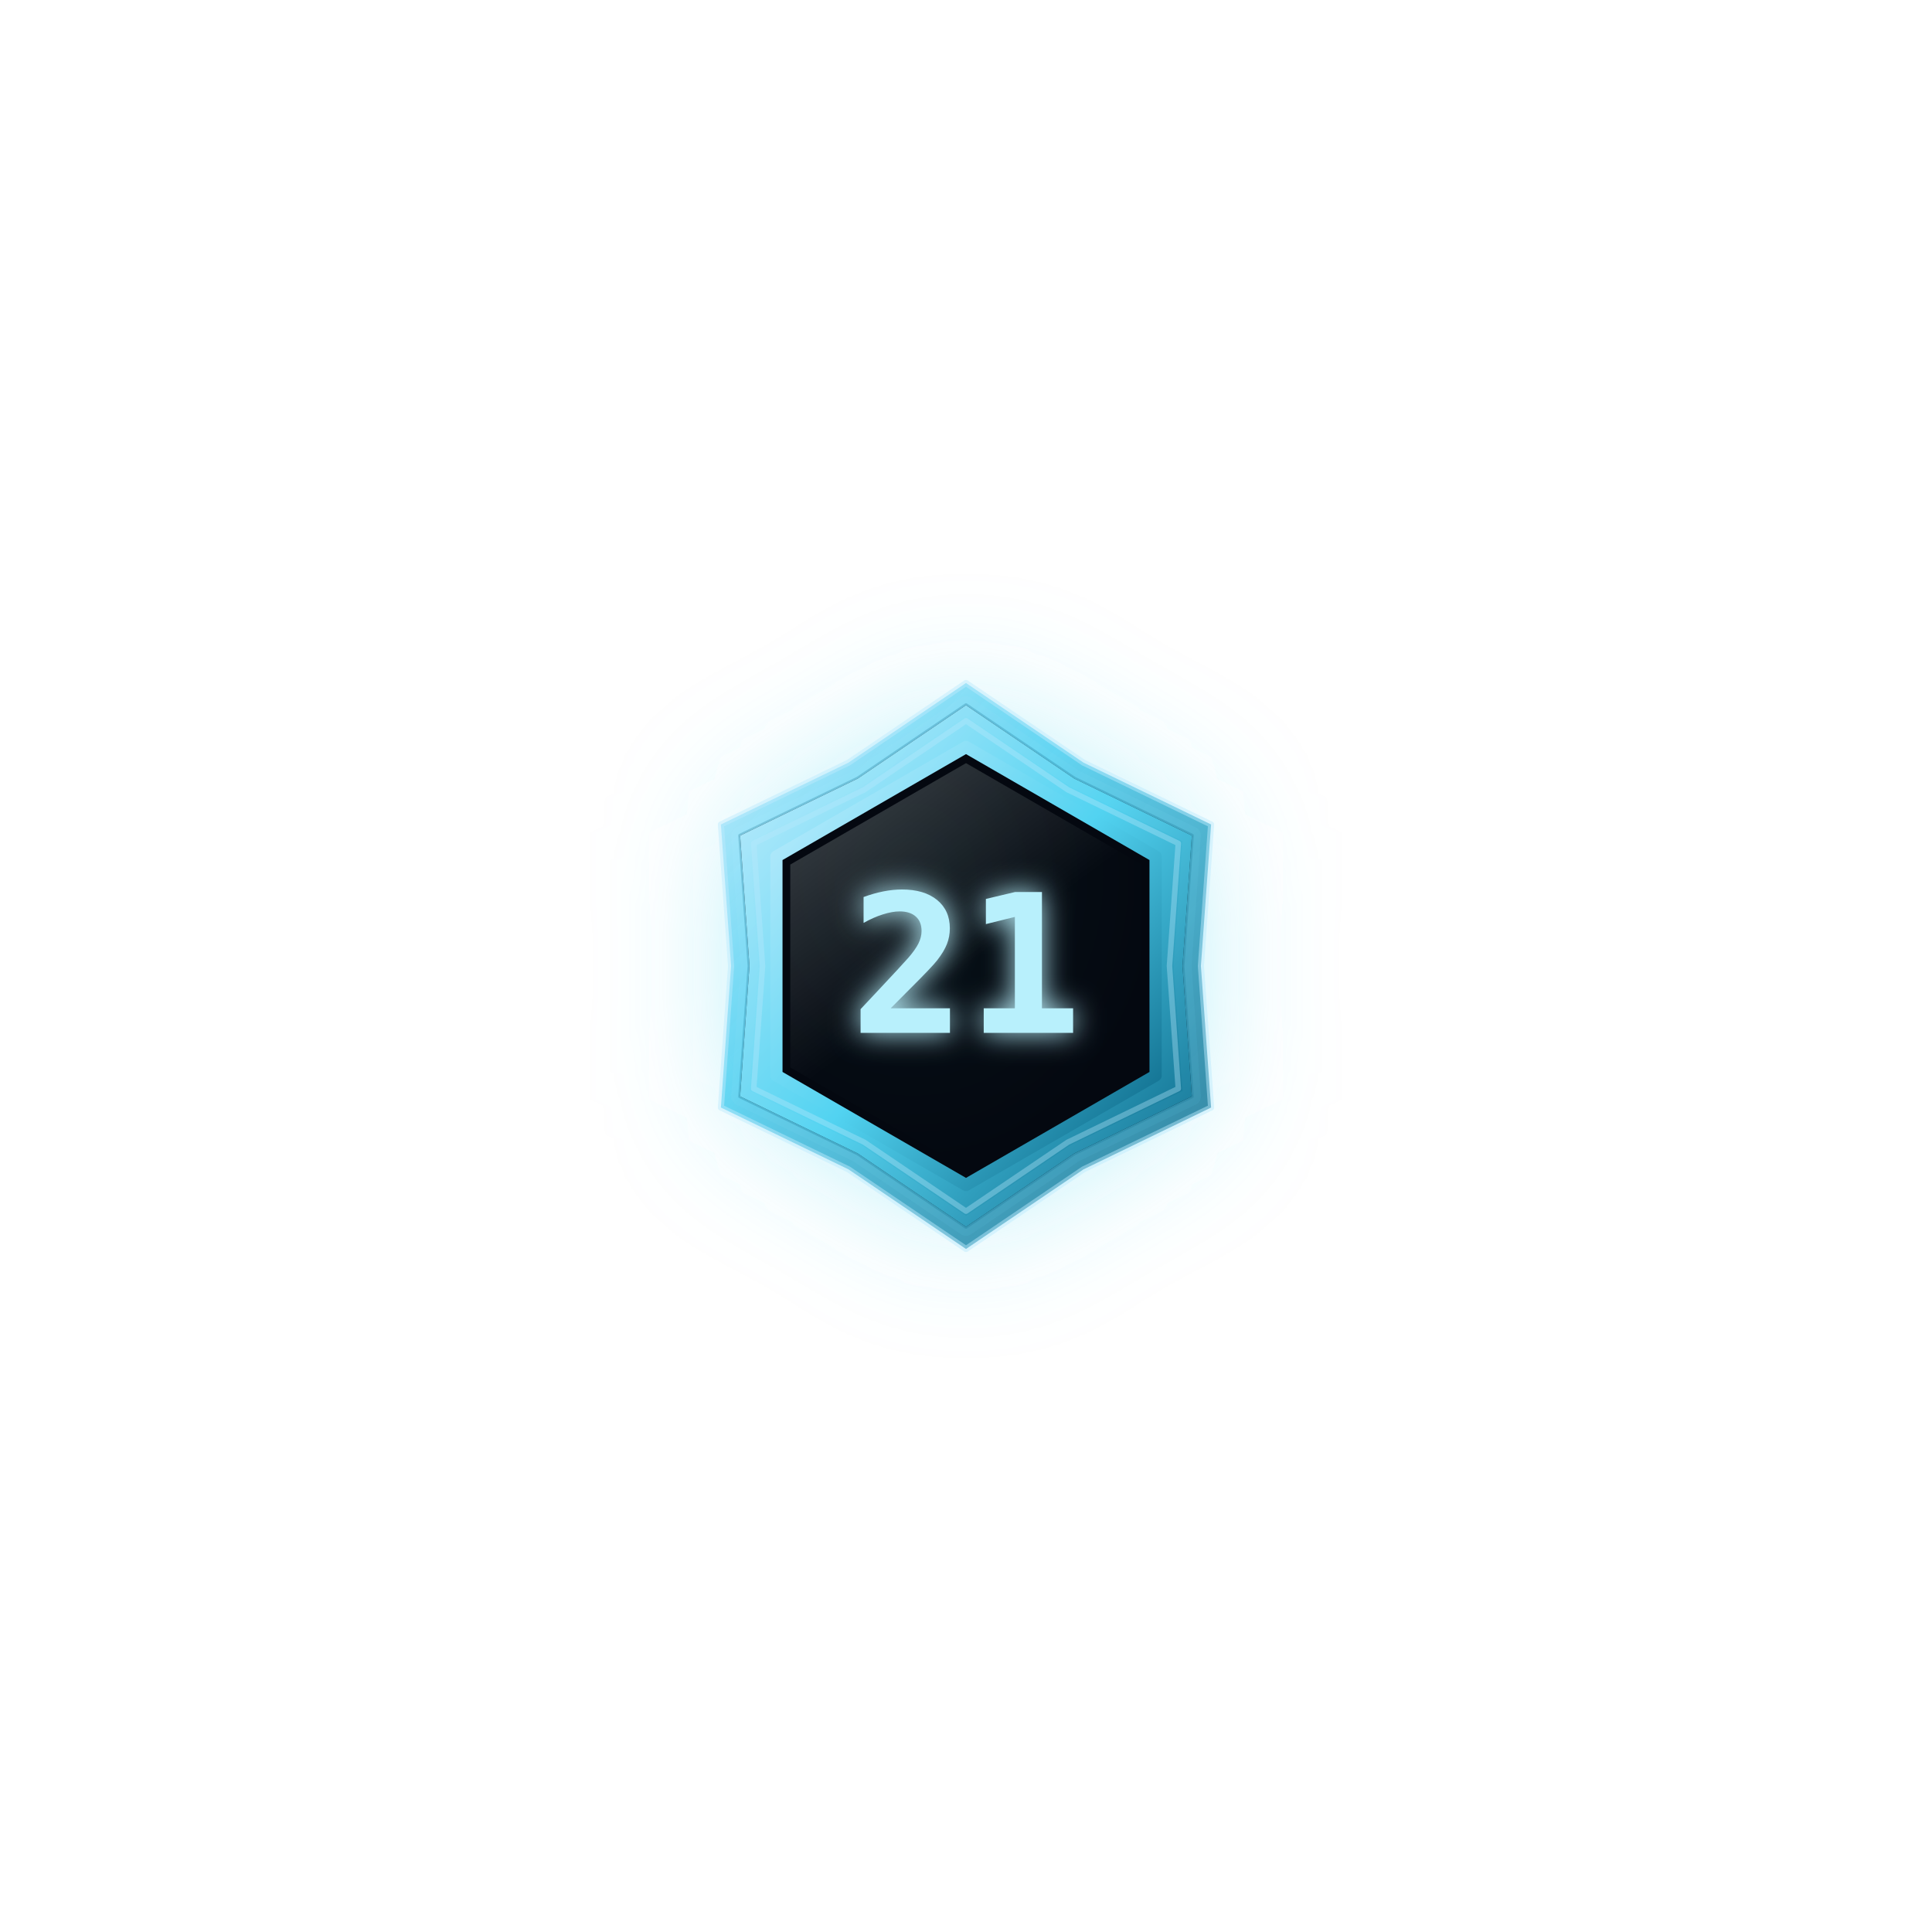
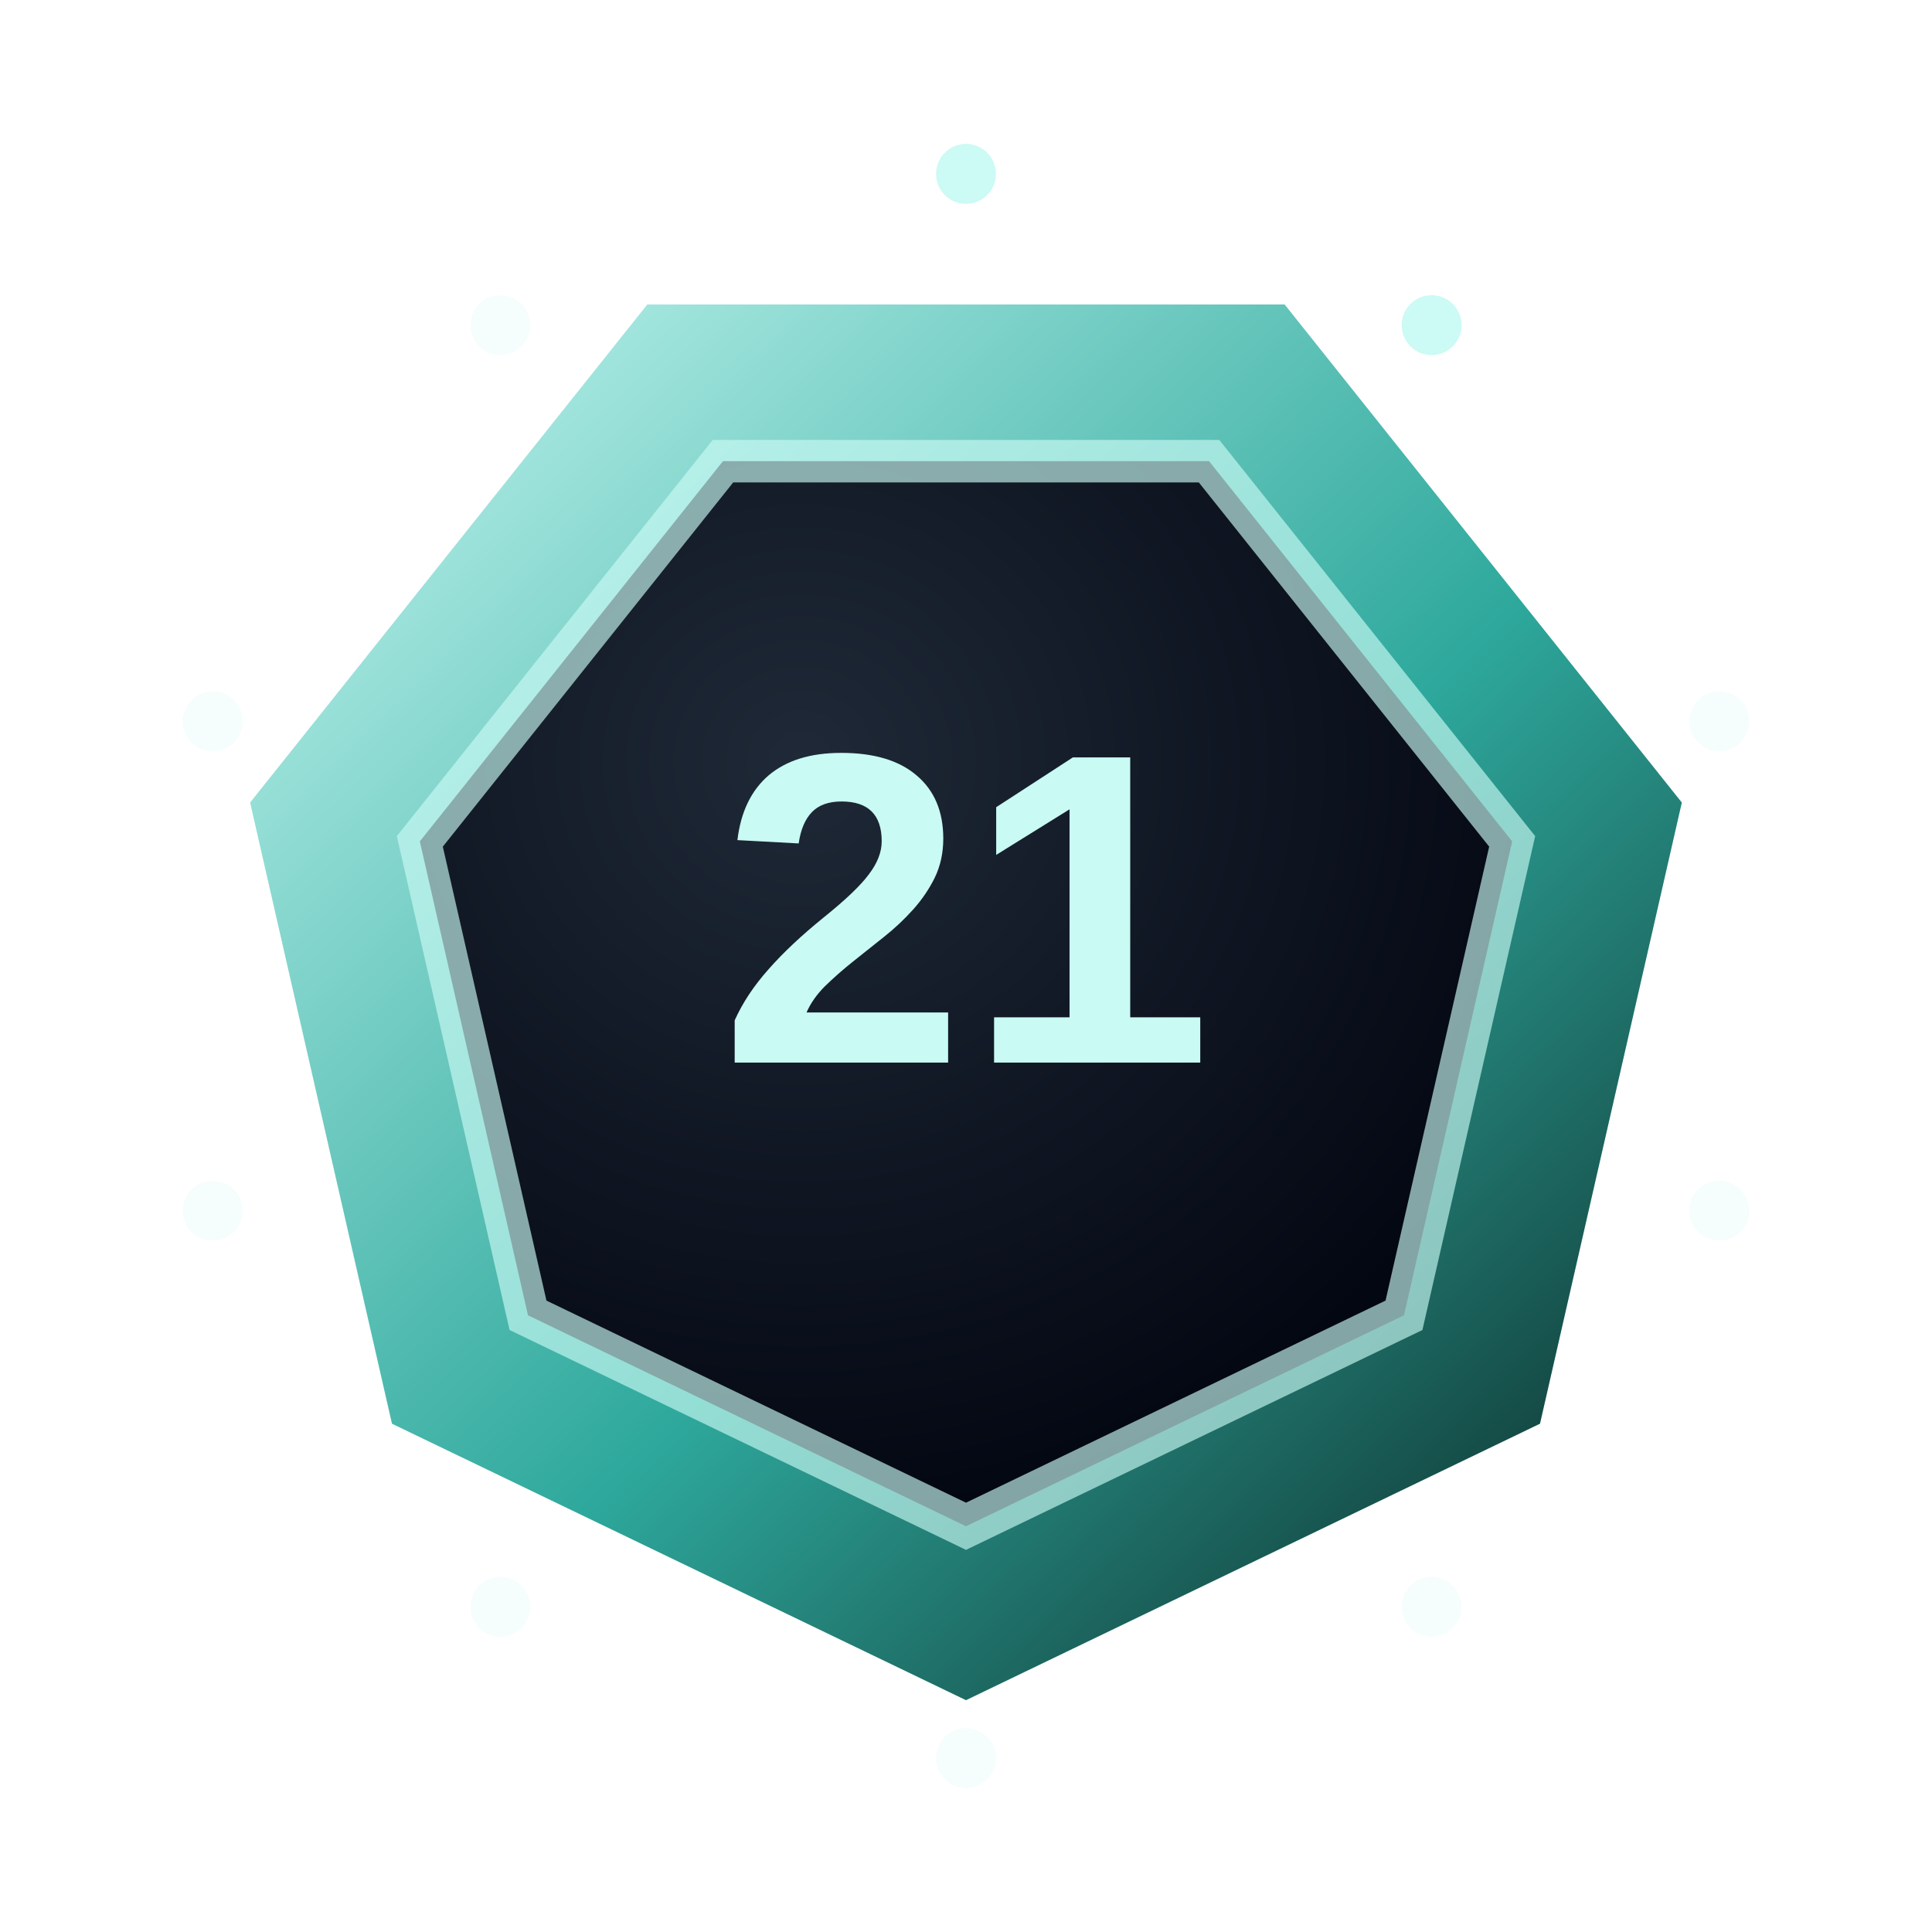
- <svg xmlns="http://www.w3.org/2000/svg" width="252" height="252" viewBox="-84 -84 252 252">
+ <svg xmlns="http://www.w3.org/2000/svg" width="100" height="100" viewBox="0 0 100 100">
  <defs>
-     <radialGradient id="bgx0tjx" cx="35%" cy="28%" r="72%">
-       <stop offset="0%" stop-color="#081218" />
-       <stop offset="100%" stop-color="#040810" />
+     <linearGradient id="g" x1="0" y1="0" x2="1" y2="1">
+       <stop offset="0%" stop-color="#c9faf4" />
+       <stop offset="55%" stop-color="#2ea89c" />
+       <stop offset="100%" stop-color="#081b1a" />
+     </linearGradient>
+     <radialGradient id="bg" cx="35%" cy="28%" r="72%">
+       <stop offset="0%" stop-color="#1f2937" />
+       <stop offset="100%" stop-color="#030712" />
    </radialGradient>
-     <linearGradient id="rimx0tjx" x1="5%" y1="5%" x2="95%" y2="95%">
-       <stop offset="0%" stop-color="#bbebfc" />
-       <stop offset="50%" stop-color="#52d3f1" />
-       <stop offset="100%" stop-color="#0c6888" />
-     </linearGradient>
-     <linearGradient id="transRingx0tjx" x1="0%" y1="0%" x2="100%" y2="100%">
-       <stop offset="0%" stop-color="#bce9fc" />
-       <stop offset="100%" stop-color="#56d2f1" />
-     </linearGradient>
-     <linearGradient id="shx0tjx" x1="18%" y1="0%" x2="82%" y2="100%">
-       <stop offset="0%" stop-color="white" stop-opacity="0.2" />
-       <stop offset="50%" stop-color="white" stop-opacity="0" />
-     </linearGradient>
-     <filter id="glx0tjx" x="-40%" y="-40%" width="180%" height="180%">
-       <feGaussianBlur stdDeviation="1.8" result="b" />
-       <feMerge>
-         <feMergeNode in="b" />
-         <feMergeNode in="SourceGraphic" />
-       </feMerge>
-     </filter>
-     <filter id="halox0tjx" x="-150%" y="-150%" width="500%" height="500%">
-       <feGaussianBlur stdDeviation="9" result="b" />
-       <feMerge>
-         <feMergeNode in="b" />
-         <feMergeNode in="SourceGraphic" />
-       </feMerge>
-     </filter>
-     <linearGradient id="pgx0tjx_0" x1="5%" y1="0%" x2="95%" y2="100%">
-       <stop offset="0%" stop-color="#bceafc" stop-opacity="0.95" />
-       <stop offset="38%" stop-color="#56d2f1" stop-opacity="0.9" />
-       <stop offset="100%" stop-color="#0c6888" stop-opacity="0.85" />
-     </linearGradient>
  </defs>
-   <path d="M71.46,24.99 L70.24,42.00L71.46,59.01 L56.12,66.45L42.00,76.02 L27.88,66.45L12.54,59.01 L13.76,42.00L12.54,24.99 L27.88,17.55L42.00,7.98 L56.12,17.55Z" fill="#4ad4f0" fill-opacity="0.4" filter="url(#halox0tjx)" />
-   <path d="M73.97,23.54 L72.64,42.00L73.97,60.46 L57.32,68.53L42.00,78.91 L26.68,68.53L10.03,60.46 L11.36,42.00L10.03,23.54 L26.68,15.47L42.00,5.09 L57.32,15.47Z" fill="url(#pgx0tjx_0)" />
-   <path d="M71.46,24.99 L70.24,42.00L71.46,59.01 L56.12,66.45L42.00,76.02 L27.88,66.45L12.54,59.01 L13.76,42.00L12.54,24.99 L27.88,17.55L42.00,7.98 L56.12,17.55Z" fill="#040810" />
-   <path d="M73.97,23.54 L72.64,42.00L73.97,60.46 L57.32,68.53L42.00,78.91 L26.68,68.53L10.03,60.46 L11.36,42.00L10.03,23.54 L26.68,15.47L42.00,5.09 L57.32,15.47Z" fill="none" stroke="#bceafc" stroke-width="0.8" stroke-opacity="0.48" stroke-linejoin="round" />
-   <path d="M71.46,24.99 L70.24,42.00L71.46,59.01 L56.12,66.45L42.00,76.02 L27.88,66.45L12.54,59.01 L13.76,42.00L12.54,24.99 L27.88,17.55L42.00,7.98 L56.12,17.55Z" fill="none" stroke="#0c6888" stroke-width="0.5" stroke-opacity="0.28" stroke-linejoin="round" />
-   <path d="M71.46,24.99 L70.24,42.00L71.46,59.01 L56.12,66.45L42.00,76.02 L27.88,66.45L12.54,59.01 L13.76,42.00L12.54,24.99 L27.88,17.55L42.00,7.98 L56.12,17.55Z" fill="url(#rimx0tjx)" />
-   <path d="M66.73,27.72L66.73,56.28L42.00,70.56L17.27,56.28L17.27,27.72L42.00,13.44Z" fill="#040810" />
-   <path d="M66.73,27.72L66.73,56.28L42.00,70.56L17.27,56.28L17.27,27.72L42.00,13.44Z" fill="none" stroke="url(#rimx0tjx)" stroke-width="1.596" stroke-linejoin="round" />
-   <path d="M64.92,28.77L64.92,55.23L42.00,68.46L19.08,55.23L19.08,28.77L42.00,15.54Z" fill="url(#bgx0tjx)" />
-   <path d="M64.92,28.77L64.92,55.23L42.00,68.46L19.08,55.23L19.08,28.77L42.00,15.54Z" fill="url(#shx0tjx)" />
-   <path d="M71.46,24.99 L70.24,42.00L71.46,59.01 L56.12,66.45L42.00,76.02 L27.88,66.45L12.54,59.01 L13.76,42.00L12.54,24.99 L27.88,17.55L42.00,7.98 L56.12,17.55Z" fill="none" stroke="url(#transRingx0tjx)" stroke-width="2.352" stroke-opacity="0.09" stroke-linejoin="round" />
-   <path d="M69.69,26.01 L68.54,42.00L69.69,57.99 L55.27,64.99L42.00,73.98 L28.73,64.99L14.31,57.99 L15.46,42.00L14.31,26.01 L28.73,19.01L42.00,10.02 L55.27,19.01Z" fill="none" stroke="#bcebfc" stroke-width="0.72" stroke-opacity="0.36" stroke-linejoin="round" />
-   <text x="42" y="42" text-anchor="middle" dominant-baseline="central" font-family="Orbitron,monospace" font-weight="900" font-size="25.2" fill="#b8f0fc" filter="url(#glx0tjx)">21</text>
+   <path d="M 66.49 15.76 L 87.05 41.54 L 79.71 73.69 L 50.00 88.00 L 20.29 73.69 L 12.95 41.54 L 33.51 15.76 Z" fill="#2db7aa" opacity="0.28" />
+   <path d="M 66.49 15.76 L 87.05 41.54 L 79.71 73.69 L 50.00 88.00 L 20.29 73.69 L 12.95 41.54 L 33.51 15.76 Z" fill="url(#g)" />
+   <path d="M 62.58 23.87 L 78.27 43.55 L 72.67 68.08 L 50.00 79.00 L 27.33 68.08 L 21.73 43.55 L 37.42 23.87 Z" fill="url(#bg)" />
+   <path d="M 62.58 23.87 L 78.27 43.55 L 72.67 68.08 L 50.00 79.00 L 27.33 68.08 L 21.73 43.55 L 37.42 23.87 Z" fill="none" stroke="#c9faf4" stroke-width="2.2" opacity="0.65" />
+   <circle cx="50.00" cy="9.00" r="1.55" fill="#c9faf4" opacity="0.95" />
+   <circle cx="74.10" cy="16.83" r="1.55" fill="#c9faf4" opacity="0.95" />
+   <circle cx="88.99" cy="37.33" r="1.55" fill="#c9faf4" opacity="0.18" />
+   <circle cx="88.99" cy="62.67" r="1.55" fill="#c9faf4" opacity="0.18" />
+   <circle cx="74.10" cy="83.17" r="1.55" fill="#c9faf4" opacity="0.18" />
+   <circle cx="50.00" cy="91.00" r="1.55" fill="#c9faf4" opacity="0.18" />
+   <circle cx="25.90" cy="83.17" r="1.55" fill="#c9faf4" opacity="0.18" />
+   <circle cx="11.01" cy="62.67" r="1.55" fill="#c9faf4" opacity="0.18" />
+   <circle cx="11.01" cy="37.33" r="1.55" fill="#c9faf4" opacity="0.18" />
+   <circle cx="25.90" cy="16.83" r="1.55" fill="#c9faf4" opacity="0.18" />
+   <text x="50" y="55" text-anchor="middle" font-family="Arial, Helvetica, sans-serif" font-weight="700" font-size="22.96" fill="#c9faf4">21</text>
</svg>
